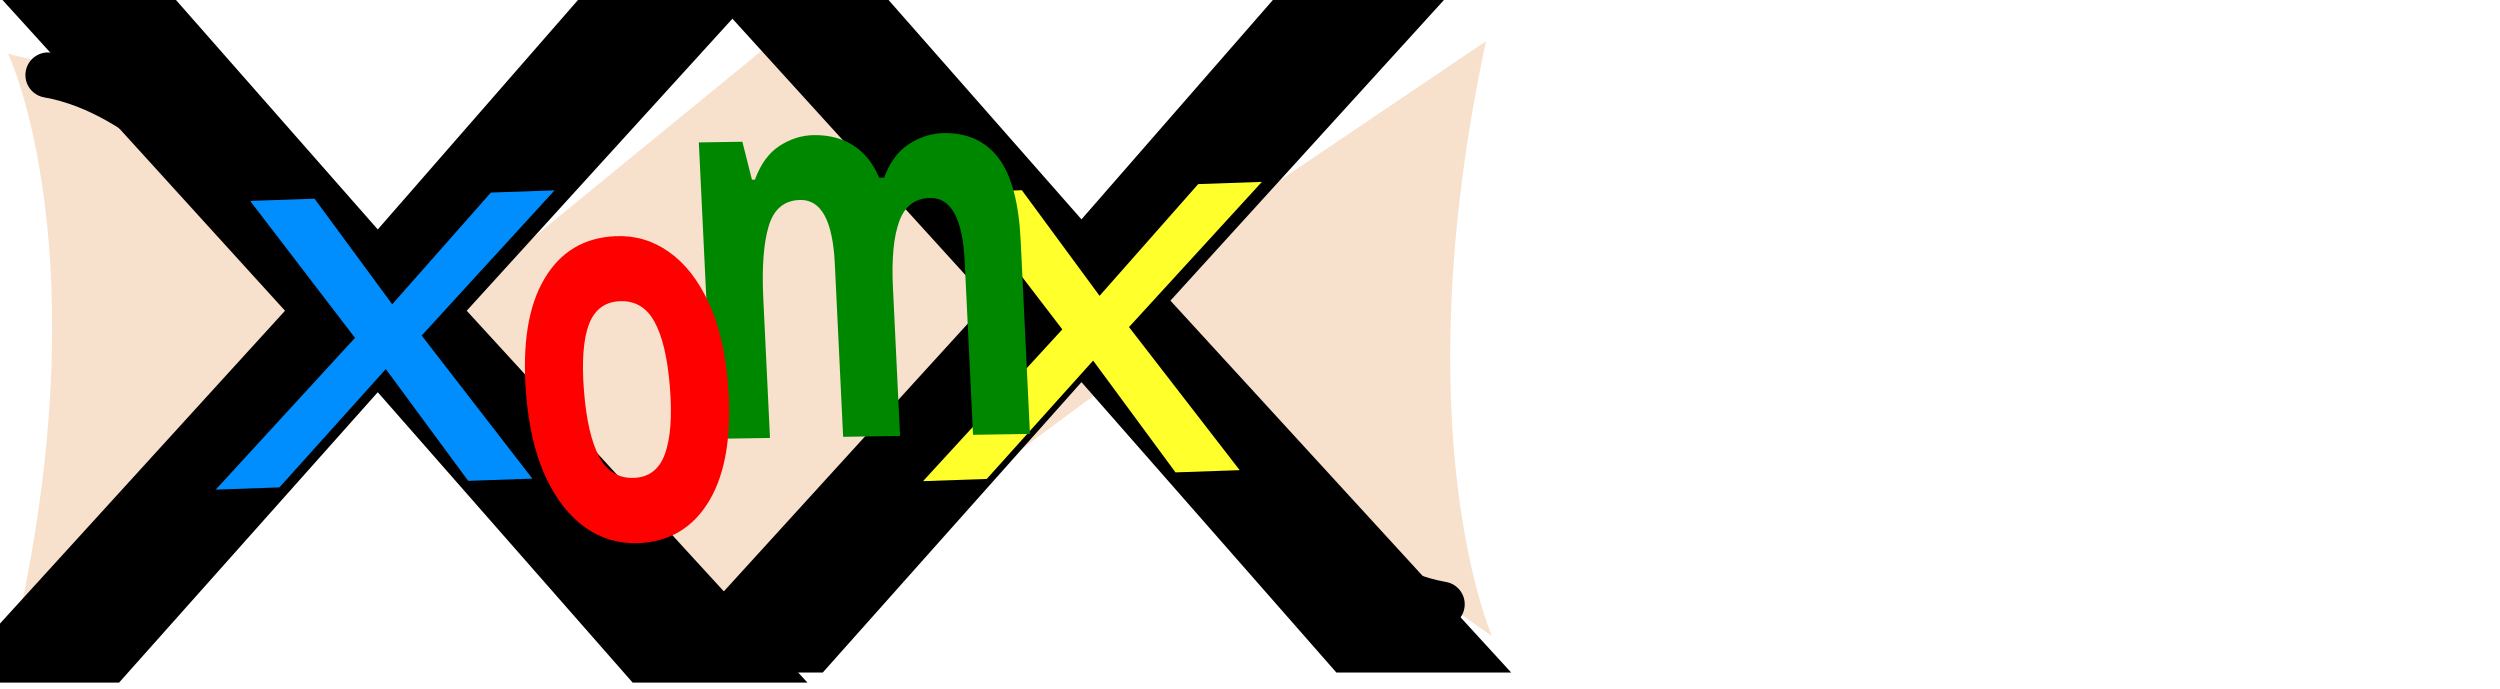
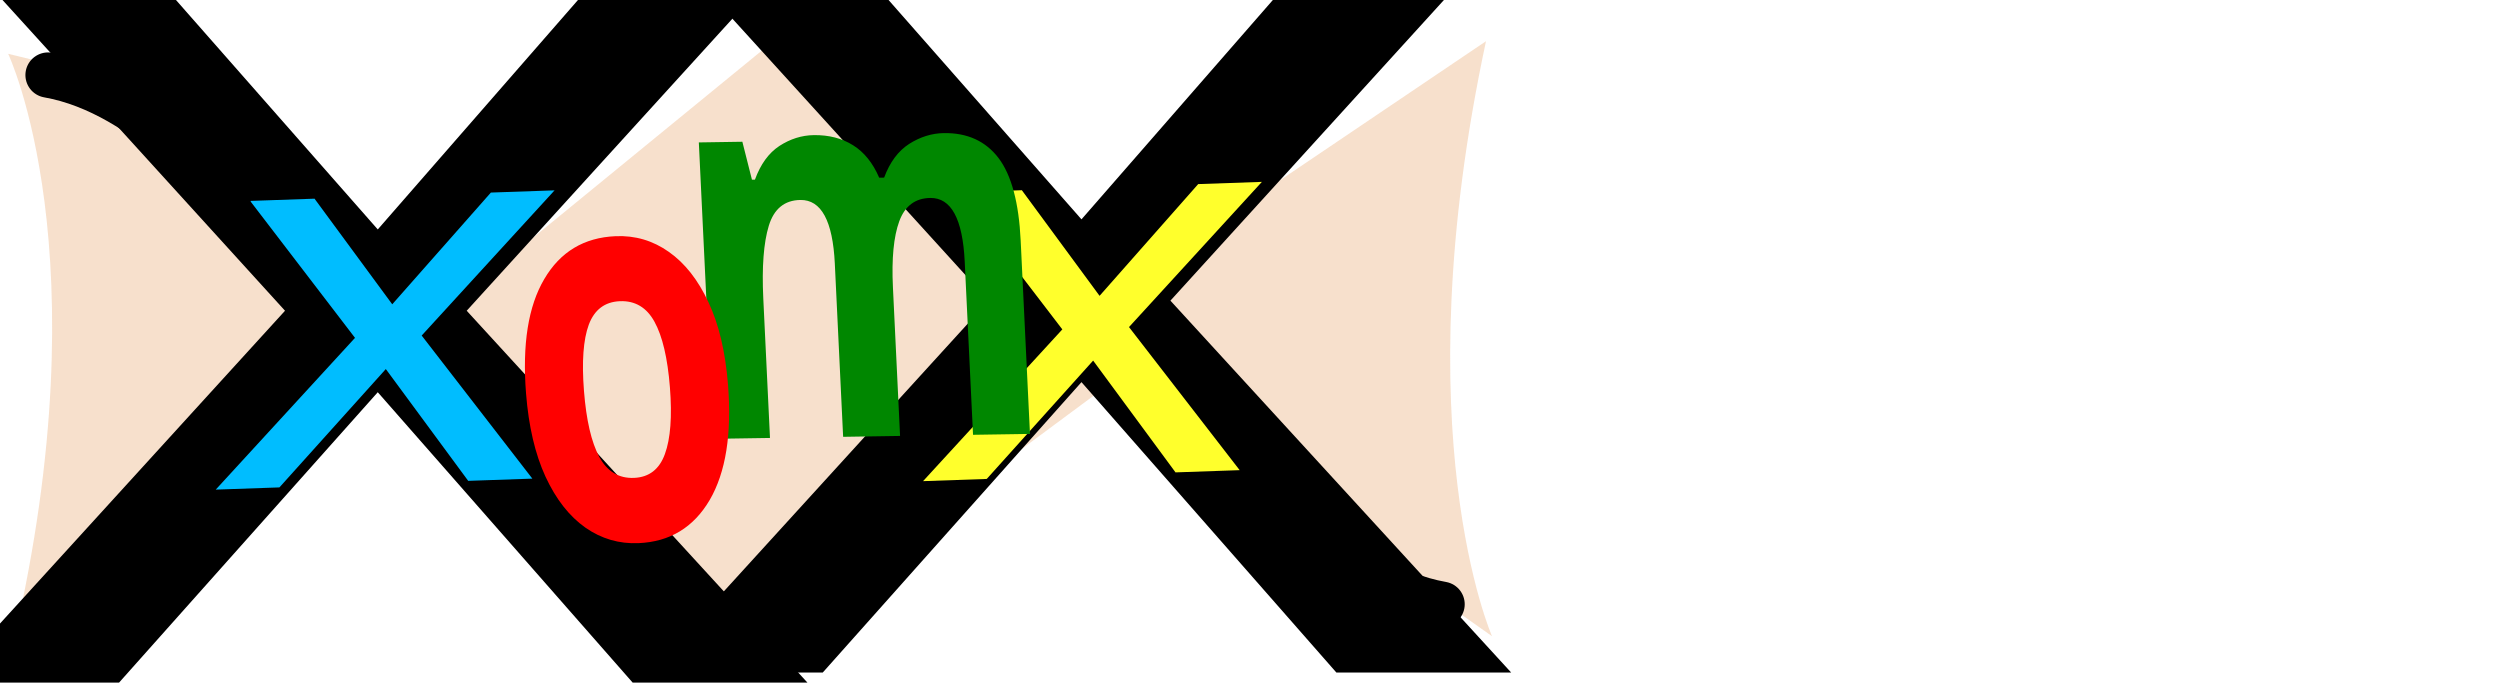
<svg xmlns="http://www.w3.org/2000/svg" width="185.888mm" height="51.199mm" viewBox="0 0 185.888 51.199" version="1.1" id="svg5">
  <defs id="defs2" />
  <g id="layer1" transform="translate(-49.11916,-95.93501)">
    <path style="fill:#f4d7be;fill-opacity:0.784;stroke:none;stroke-width:0.265px;stroke-linecap:butt;stroke-linejoin:miter;stroke-opacity:1" d="m 50.135,143.625 c 6.67,-28.815 -0.409,-43.689 -0.409,-43.689 l 9.495,2.309 19.186,19.827 27.587,-22.563 23.253,19.988 30.364,-20.499 c -6.245,29.135 0.448,44.243 0.448,44.243 l -27.501,-19.456 -27.045,20.041 -18.098,-8.504 -8.062,-11.948 z" id="path95231" />
    <text xml:space="preserve" style="font-style:normal;font-variant:normal;font-weight:normal;font-stretch:normal;font-size:10.583px;line-height:1.25;font-family:Z003;-inkscape-font-specification:Z003;fill:#000000;fill-opacity:1;stroke:none;stroke-width:0.265" x="-6.92" y="99.443" id="text976">
      <tspan id="tspan974" style="font-style:normal;font-variant:normal;font-weight:normal;font-stretch:normal;font-family:Z003;-inkscape-font-specification:Z003;stroke-width:0.265" x="-6.92" y="99.443" />
    </text>
    <text xml:space="preserve" style="font-size:114.488px;line-height:1.25;font-family:Chilanka;-inkscape-font-specification:Chilanka;stroke-width:2.862;fill:#000000;fill-opacity:1;" x="37.698" y="166.449" id="text51664" transform="scale(1.134694,0.8812949)">
      <tspan id="tspan51662" style="stroke-width:2.862;fill:#000000;fill-opacity:1;" x="37.698" y="166.449">x</tspan>
    </text>
    <text xml:space="preserve" style="font-size:114.488px;line-height:1.25;font-family:Chilanka;-inkscape-font-specification:Chilanka;stroke-width:2.862;fill:#000000;fill-opacity:1;" x="83.812" y="165.598" id="text51664-1" transform="scale(1.134694,0.8812949)">
      <tspan id="tspan51662-3" style="stroke-width:2.862;fill:#000000;fill-opacity:1;" x="83.812" y="165.598">x</tspan>
    </text>
-     <text xml:space="preserve" style="font-size:43.62px;line-height:1.25;font-family:Chilanka;-inkscape-font-specification:Chilanka;fill:#008eff;fill-opacity:1;stroke-width:1.091" x="71.035" y="147.28" id="text51664-2" transform="matrix(1.094164,-0.0379832,-0.09111174,0.9171025,0,0)">
-       <tspan id="tspan51662-8" style="fill:#008eff;fill-opacity:1;stroke-width:1.091" x="71.035" y="147.28">x</tspan>
+     <text xml:space="preserve" style="font-size:43.62px;line-height:1.25;font-family:Chilanka;-inkscape-font-specification:Chilanka;fill:#00bdff;fill-opacity:1;stroke-width:1.091;" x="71.035" y="147.28" id="text51664-2" transform="matrix(1.094164,-0.0379832,-0.09111174,0.9171025,0,0)">
+       <tspan id="tspan51662-8" style="fill:#00bdff;fill-opacity:1;stroke-width:1.091;" x="71.035" y="147.28">x</tspan>
    </text>
    <text xml:space="preserve" style="font-size:43.62px;line-height:1.25;font-family:Chilanka;-inkscape-font-specification:Chilanka;fill:#ffff2c;fill-opacity:1;stroke-width:1.091" x="119.212" y="148.586" id="text51664-2-6" transform="matrix(1.094164,-0.0379832,-0.09111174,0.9171025,0,0)">
      <tspan id="tspan51662-8-2" style="fill:#ffff2c;fill-opacity:1;stroke-width:1.091" x="119.212" y="148.586">x</tspan>
    </text>
    <text xml:space="preserve" style="font-size:25.071px;line-height:1.25;font-family:Ubuntu;-inkscape-font-specification:Ubuntu;fill:#ff0000;stroke-width:0.627" x="36.204" y="121.003" id="text66124" transform="matrix(0.5792703,-0.4930579,0.9145028,0.9479118,0,0)">
      <tspan id="tspan66122" style="fill:#ff0000;stroke-width:0.627" x="36.204" y="121.003" />
    </text>
    <text xml:space="preserve" style="font-size:33.885px;line-height:1.25;font-family:Chilanka;-inkscape-font-specification:Chilanka;fill:#008700;fill-opacity:1;stroke-width:0.847" x="111.693" y="109.164" id="text51664-2-0-9-1" transform="matrix(0.8387396,-0.01303489,0.0571989,1.191376,0,0)">
      <tspan id="tspan51662-8-1-6-6" style="font-weight:bold;fill:#008700;fill-opacity:1;stroke-width:0.847" x="111.693" y="109.164">m</tspan>
    </text>
    <text xml:space="preserve" style="font-size:33.885px;line-height:1.25;font-family:Chilanka;-inkscape-font-specification:Chilanka;fill:#ff0000;stroke-width:0.847" x="91.674" y="117.354" id="text51664-2-0" transform="matrix(0.8379899,-0.03585998,0.09370096,1.189322,0,0)">
      <tspan id="tspan51662-8-1" style="font-weight:bold;fill:#ff0000;stroke-width:0.847" x="91.674" y="117.354">o</tspan>
    </text>
    <path style="fill:none;fill-rule:evenodd;stroke:#000000;stroke-width:3.365;stroke-linecap:round;stroke-linejoin:miter;stroke-miterlimit:4;stroke-dasharray:none;stroke-opacity:1" d="m 52.691,101.515 c 7.554,1.335 13.39,9.103 13.39,9.103" id="path832" />
    <path style="fill:none;fill-rule:evenodd;stroke:#000000;stroke-width:3.365;stroke-linecap:round;stroke-linejoin:miter;stroke-miterlimit:4;stroke-dasharray:none;stroke-opacity:1" d="m 156.346,140.864 c -7.554,-1.335 -13.39,-9.103 -13.39,-9.103" id="path832-3" />
  </g>
</svg>
